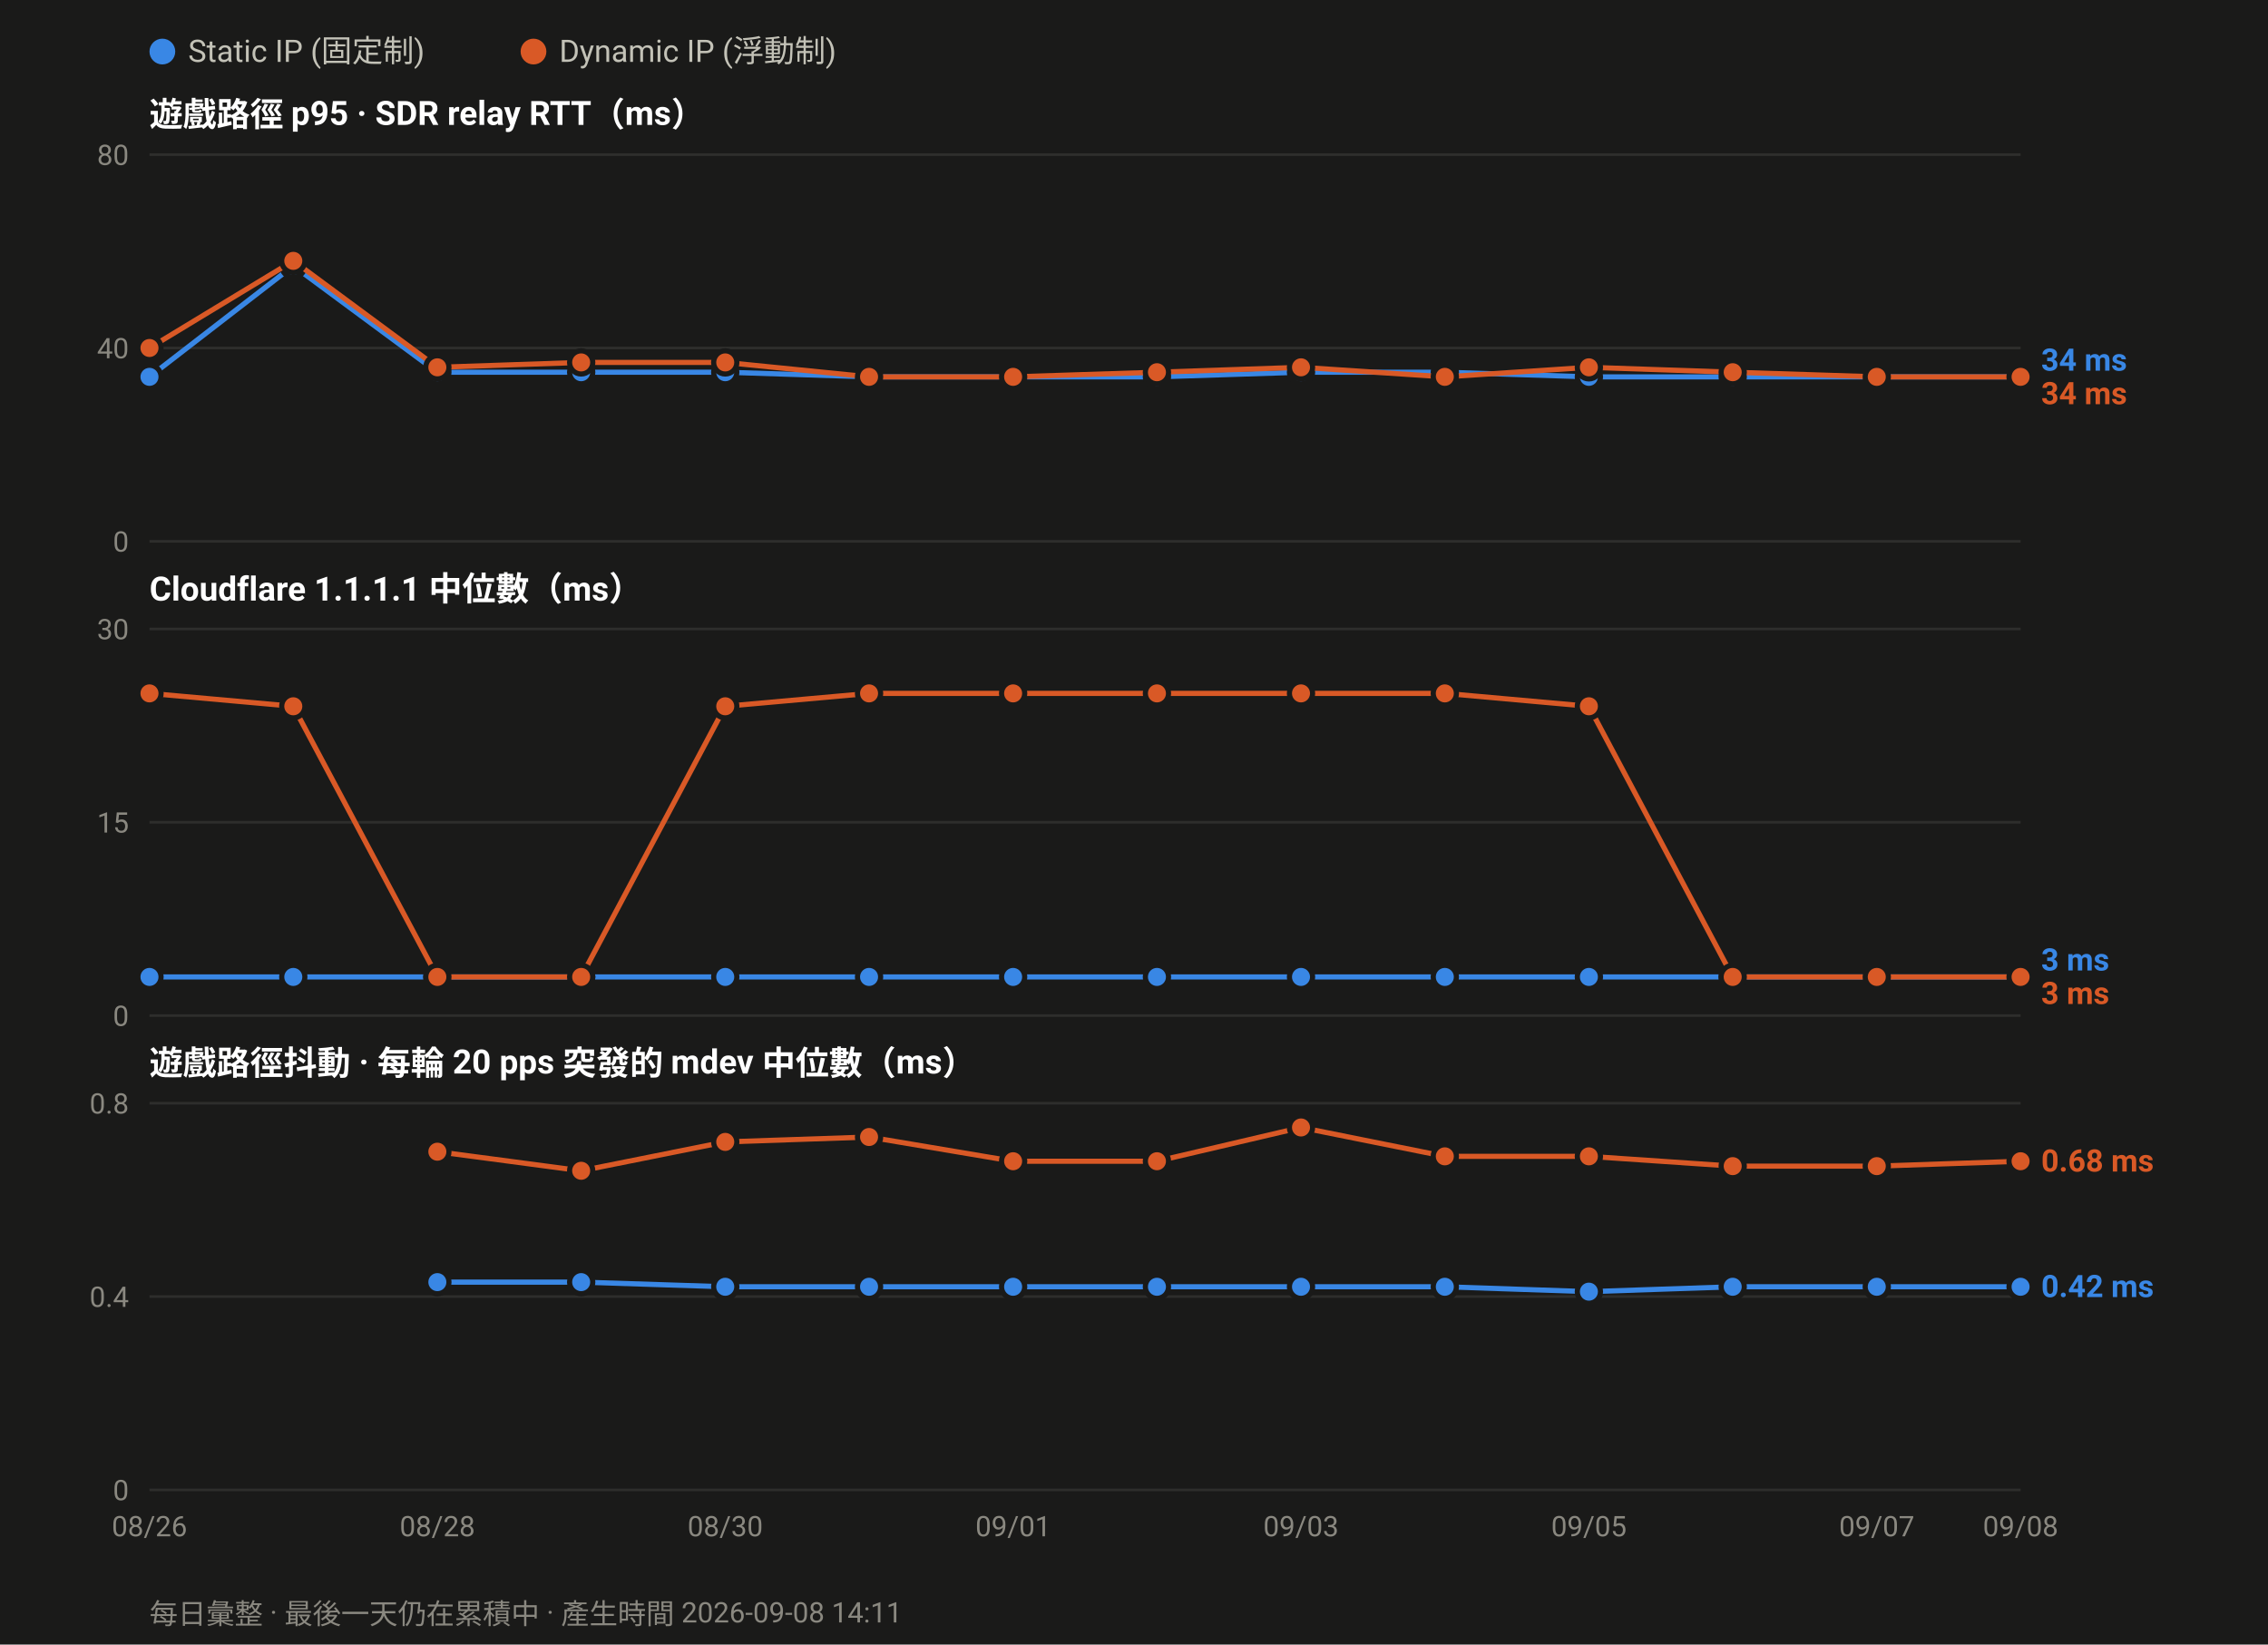
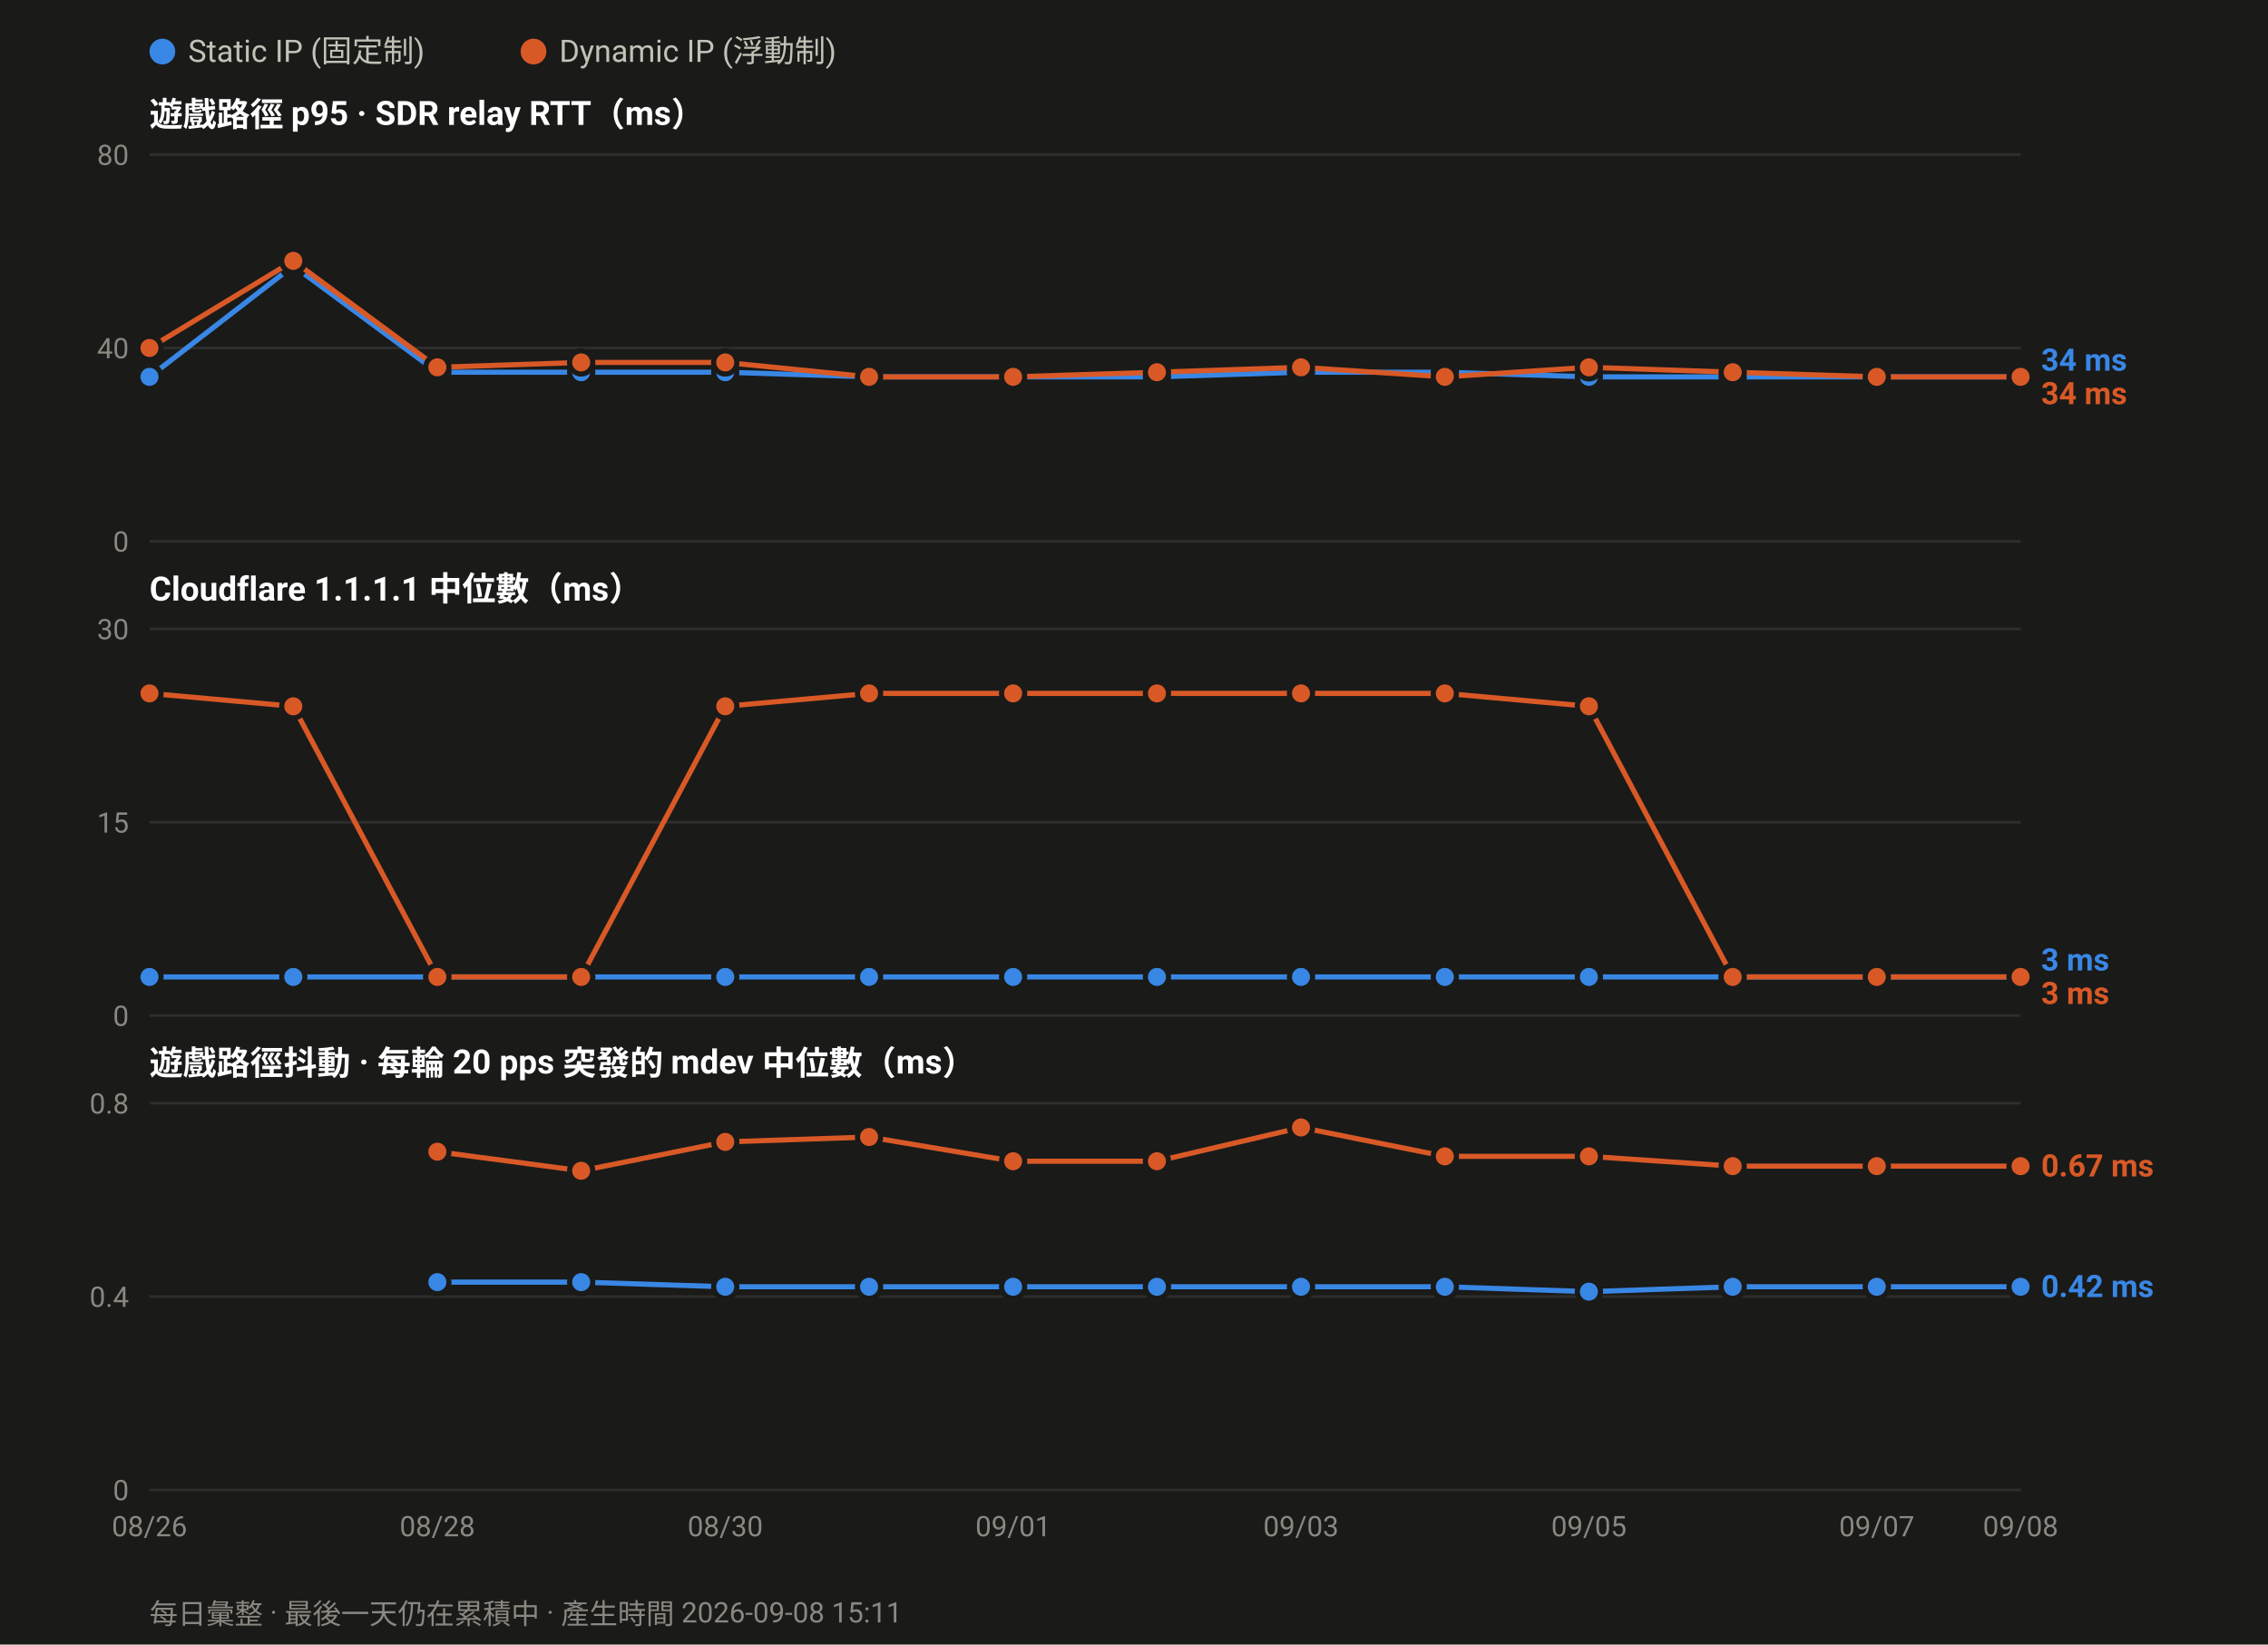
<svg xmlns="http://www.w3.org/2000/svg" width="880" height="638" viewBox="0 0 880 638" font-family="ui-sans-serif,-apple-system,Segoe UI,Roboto,Helvetica,Arial,sans-serif">
  <rect width="880" height="638" fill="#1a1a19" />
  <circle cx="63.0" cy="20" r="5" fill="#3987e5" />
  <text x="73.0" y="24" font-size="12" fill="#c3c2b7">Static IP (固定制)</text>
  <circle cx="207.0" cy="20" r="5" fill="#d95926" />
  <text x="217.0" y="24" font-size="12" fill="#c3c2b7">Dynamic IP (浮動制)</text>
  <text x="58" y="49.0" font-size="13" font-weight="600" fill="#ffffff">遊戲路徑 p95 · SDR relay RTT（ms）</text>
  <line x1="58" y1="210.0" x2="784.0" y2="210.0" stroke="#2e2e2c" stroke-width="1" />
  <text x="50" y="214.0" font-size="11" text-anchor="end" fill="#8a8880">0</text>
  <line x1="58" y1="135.0" x2="784.0" y2="135.0" stroke="#2e2e2c" stroke-width="1" />
  <text x="50" y="139.0" font-size="11" text-anchor="end" fill="#8a8880">40</text>
  <line x1="58" y1="60.0" x2="784.0" y2="60.0" stroke="#2e2e2c" stroke-width="1" />
  <text x="50" y="64.0" font-size="11" text-anchor="end" fill="#8a8880">80</text>
  <polyline fill="none" stroke="#3987e5" stroke-width="2" stroke-linejoin="round" points="58.0,146.2 113.8,103.1 169.7,144.4 225.5,144.4 281.4,144.4 337.2,146.2 393.1,146.2 448.9,146.2 504.8,144.4 560.6,144.4 616.5,146.2 672.3,146.2 728.2,146.2 784.0,146.2" />
  <circle cx="58.0" cy="146.2" r="4.5" fill="#3987e5" stroke="#1a1a19" stroke-width="2" />
  <circle cx="113.8" cy="103.1" r="4.5" fill="#3987e5" stroke="#1a1a19" stroke-width="2" />
  <circle cx="169.7" cy="144.4" r="4.5" fill="#3987e5" stroke="#1a1a19" stroke-width="2" />
  <circle cx="225.5" cy="144.4" r="4.5" fill="#3987e5" stroke="#1a1a19" stroke-width="2" />
  <circle cx="281.4" cy="144.4" r="4.5" fill="#3987e5" stroke="#1a1a19" stroke-width="2" />
  <circle cx="337.2" cy="146.2" r="4.5" fill="#3987e5" stroke="#1a1a19" stroke-width="2" />
  <circle cx="393.1" cy="146.2" r="4.5" fill="#3987e5" stroke="#1a1a19" stroke-width="2" />
  <circle cx="448.9" cy="146.2" r="4.5" fill="#3987e5" stroke="#1a1a19" stroke-width="2" />
  <circle cx="504.8" cy="144.4" r="4.5" fill="#3987e5" stroke="#1a1a19" stroke-width="2" />
  <circle cx="560.6" cy="144.4" r="4.5" fill="#3987e5" stroke="#1a1a19" stroke-width="2" />
  <circle cx="616.5" cy="146.2" r="4.5" fill="#3987e5" stroke="#1a1a19" stroke-width="2" />
  <circle cx="672.3" cy="146.2" r="4.5" fill="#3987e5" stroke="#1a1a19" stroke-width="2" />
  <circle cx="728.2" cy="146.2" r="4.5" fill="#3987e5" stroke="#1a1a19" stroke-width="2" />
  <circle cx="784.0" cy="146.2" r="4.5" fill="#3987e5" stroke="#1a1a19" stroke-width="2" />
  <polyline fill="none" stroke="#d95926" stroke-width="2" stroke-linejoin="round" points="58.0,135.0 113.8,101.2 169.7,142.5 225.5,140.6 281.4,140.6 337.2,146.2 393.1,146.2 448.9,144.4 504.8,142.5 560.6,146.2 616.5,142.5 672.3,144.4 728.2,146.2 784.0,146.2" />
  <circle cx="58.0" cy="135.0" r="4.5" fill="#d95926" stroke="#1a1a19" stroke-width="2" />
  <circle cx="113.8" cy="101.2" r="4.5" fill="#d95926" stroke="#1a1a19" stroke-width="2" />
  <circle cx="169.7" cy="142.5" r="4.5" fill="#d95926" stroke="#1a1a19" stroke-width="2" />
  <circle cx="225.5" cy="140.6" r="4.5" fill="#d95926" stroke="#1a1a19" stroke-width="2" />
  <circle cx="281.4" cy="140.6" r="4.5" fill="#d95926" stroke="#1a1a19" stroke-width="2" />
  <circle cx="337.2" cy="146.2" r="4.5" fill="#d95926" stroke="#1a1a19" stroke-width="2" />
  <circle cx="393.1" cy="146.2" r="4.5" fill="#d95926" stroke="#1a1a19" stroke-width="2" />
  <circle cx="448.9" cy="144.4" r="4.5" fill="#d95926" stroke="#1a1a19" stroke-width="2" />
  <circle cx="504.8" cy="142.5" r="4.5" fill="#d95926" stroke="#1a1a19" stroke-width="2" />
  <circle cx="560.6" cy="146.2" r="4.5" fill="#d95926" stroke="#1a1a19" stroke-width="2" />
  <circle cx="616.5" cy="142.5" r="4.5" fill="#d95926" stroke="#1a1a19" stroke-width="2" />
  <circle cx="672.3" cy="144.4" r="4.5" fill="#d95926" stroke="#1a1a19" stroke-width="2" />
  <circle cx="728.2" cy="146.2" r="4.5" fill="#d95926" stroke="#1a1a19" stroke-width="2" />
  <circle cx="784.0" cy="146.2" r="4.5" fill="#d95926" stroke="#1a1a19" stroke-width="2" />
  <text x="792.0" y="143.8" font-size="12" font-weight="600" fill="#3987e5">34 ms</text>
  <text x="792.0" y="156.8" font-size="12" font-weight="600" fill="#d95926">34 ms</text>
  <text x="58" y="233.0" font-size="13" font-weight="600" fill="#ffffff">Cloudflare 1.1.1.1 中位數（ms）</text>
  <line x1="58" y1="394.0" x2="784.0" y2="394.0" stroke="#2e2e2c" stroke-width="1" />
  <text x="50" y="398.0" font-size="11" text-anchor="end" fill="#8a8880">0</text>
  <line x1="58" y1="319.0" x2="784.0" y2="319.0" stroke="#2e2e2c" stroke-width="1" />
  <text x="50" y="323.0" font-size="11" text-anchor="end" fill="#8a8880">15</text>
  <line x1="58" y1="244.0" x2="784.0" y2="244.0" stroke="#2e2e2c" stroke-width="1" />
  <text x="50" y="248.0" font-size="11" text-anchor="end" fill="#8a8880">30</text>
  <polyline fill="none" stroke="#3987e5" stroke-width="2" stroke-linejoin="round" points="58.0,379.0 113.8,379.0 169.7,379.0 225.5,379.0 281.4,379.0 337.2,379.0 393.1,379.0 448.9,379.0 504.8,379.0 560.6,379.0 616.5,379.0 672.3,379.0 728.2,379.0 784.0,379.0" />
  <circle cx="58.0" cy="379.0" r="4.5" fill="#3987e5" stroke="#1a1a19" stroke-width="2" />
  <circle cx="113.8" cy="379.0" r="4.5" fill="#3987e5" stroke="#1a1a19" stroke-width="2" />
  <circle cx="169.7" cy="379.0" r="4.5" fill="#3987e5" stroke="#1a1a19" stroke-width="2" />
  <circle cx="225.5" cy="379.0" r="4.5" fill="#3987e5" stroke="#1a1a19" stroke-width="2" />
  <circle cx="281.4" cy="379.0" r="4.5" fill="#3987e5" stroke="#1a1a19" stroke-width="2" />
  <circle cx="337.2" cy="379.0" r="4.5" fill="#3987e5" stroke="#1a1a19" stroke-width="2" />
  <circle cx="393.1" cy="379.0" r="4.5" fill="#3987e5" stroke="#1a1a19" stroke-width="2" />
  <circle cx="448.9" cy="379.0" r="4.5" fill="#3987e5" stroke="#1a1a19" stroke-width="2" />
  <circle cx="504.8" cy="379.0" r="4.5" fill="#3987e5" stroke="#1a1a19" stroke-width="2" />
  <circle cx="560.6" cy="379.0" r="4.5" fill="#3987e5" stroke="#1a1a19" stroke-width="2" />
  <circle cx="616.5" cy="379.0" r="4.5" fill="#3987e5" stroke="#1a1a19" stroke-width="2" />
  <circle cx="672.3" cy="379.0" r="4.5" fill="#3987e5" stroke="#1a1a19" stroke-width="2" />
  <circle cx="728.2" cy="379.0" r="4.5" fill="#3987e5" stroke="#1a1a19" stroke-width="2" />
  <circle cx="784.0" cy="379.0" r="4.5" fill="#3987e5" stroke="#1a1a19" stroke-width="2" />
  <polyline fill="none" stroke="#d95926" stroke-width="2" stroke-linejoin="round" points="58.0,269.0 113.8,274.0 169.7,379.0 225.5,379.0 281.4,274.0 337.2,269.0 393.1,269.0 448.9,269.0 504.8,269.0 560.6,269.0 616.5,274.0 672.3,379.0 728.2,379.0 784.0,379.0" />
  <circle cx="58.0" cy="269.0" r="4.5" fill="#d95926" stroke="#1a1a19" stroke-width="2" />
  <circle cx="113.8" cy="274.0" r="4.5" fill="#d95926" stroke="#1a1a19" stroke-width="2" />
  <circle cx="169.7" cy="379.0" r="4.5" fill="#d95926" stroke="#1a1a19" stroke-width="2" />
  <circle cx="225.5" cy="379.0" r="4.5" fill="#d95926" stroke="#1a1a19" stroke-width="2" />
  <circle cx="281.4" cy="274.0" r="4.5" fill="#d95926" stroke="#1a1a19" stroke-width="2" />
  <circle cx="337.2" cy="269.0" r="4.5" fill="#d95926" stroke="#1a1a19" stroke-width="2" />
  <circle cx="393.1" cy="269.0" r="4.5" fill="#d95926" stroke="#1a1a19" stroke-width="2" />
  <circle cx="448.9" cy="269.0" r="4.5" fill="#d95926" stroke="#1a1a19" stroke-width="2" />
  <circle cx="504.8" cy="269.0" r="4.5" fill="#d95926" stroke="#1a1a19" stroke-width="2" />
  <circle cx="560.6" cy="269.0" r="4.5" fill="#d95926" stroke="#1a1a19" stroke-width="2" />
  <circle cx="616.5" cy="274.0" r="4.5" fill="#d95926" stroke="#1a1a19" stroke-width="2" />
  <circle cx="672.3" cy="379.0" r="4.5" fill="#d95926" stroke="#1a1a19" stroke-width="2" />
  <circle cx="728.2" cy="379.0" r="4.5" fill="#d95926" stroke="#1a1a19" stroke-width="2" />
  <circle cx="784.0" cy="379.0" r="4.5" fill="#d95926" stroke="#1a1a19" stroke-width="2" />
  <text x="792.0" y="376.5" font-size="12" font-weight="600" fill="#3987e5">3 ms</text>
  <text x="792.0" y="389.5" font-size="12" font-weight="600" fill="#d95926">3 ms</text>
  <text x="58" y="417.0" font-size="13" font-weight="600" fill="#ffffff">遊戲路徑抖動 · 每輪 20 pps 突發的 mdev 中位數（ms）</text>
  <line x1="58" y1="578.0" x2="784.0" y2="578.0" stroke="#2e2e2c" stroke-width="1" />
  <text x="50" y="582.0" font-size="11" text-anchor="end" fill="#8a8880">0</text>
  <line x1="58" y1="503.0" x2="784.0" y2="503.0" stroke="#2e2e2c" stroke-width="1" />
  <text x="50" y="507.0" font-size="11" text-anchor="end" fill="#8a8880">0.4</text>
  <line x1="58" y1="428.0" x2="784.0" y2="428.0" stroke="#2e2e2c" stroke-width="1" />
  <text x="50" y="432.0" font-size="11" text-anchor="end" fill="#8a8880">0.8</text>
  <polyline fill="none" stroke="#3987e5" stroke-width="2" stroke-linejoin="round" points="169.7,497.4 225.5,497.4 281.4,499.2 337.2,499.2 393.1,499.2 448.9,499.2 504.8,499.2 560.6,499.2 616.5,501.1 672.3,499.2 728.2,499.2 784.0,499.2" />
  <circle cx="169.7" cy="497.4" r="4.5" fill="#3987e5" stroke="#1a1a19" stroke-width="2" />
  <circle cx="225.5" cy="497.4" r="4.5" fill="#3987e5" stroke="#1a1a19" stroke-width="2" />
  <circle cx="281.4" cy="499.2" r="4.5" fill="#3987e5" stroke="#1a1a19" stroke-width="2" />
  <circle cx="337.2" cy="499.2" r="4.5" fill="#3987e5" stroke="#1a1a19" stroke-width="2" />
  <circle cx="393.1" cy="499.2" r="4.5" fill="#3987e5" stroke="#1a1a19" stroke-width="2" />
  <circle cx="448.9" cy="499.2" r="4.5" fill="#3987e5" stroke="#1a1a19" stroke-width="2" />
  <circle cx="504.8" cy="499.2" r="4.5" fill="#3987e5" stroke="#1a1a19" stroke-width="2" />
  <circle cx="560.6" cy="499.2" r="4.5" fill="#3987e5" stroke="#1a1a19" stroke-width="2" />
  <circle cx="616.5" cy="501.1" r="4.5" fill="#3987e5" stroke="#1a1a19" stroke-width="2" />
  <circle cx="672.3" cy="499.2" r="4.5" fill="#3987e5" stroke="#1a1a19" stroke-width="2" />
  <circle cx="728.2" cy="499.2" r="4.5" fill="#3987e5" stroke="#1a1a19" stroke-width="2" />
  <circle cx="784.0" cy="499.2" r="4.5" fill="#3987e5" stroke="#1a1a19" stroke-width="2" />
-   <polyline fill="none" stroke="#d95926" stroke-width="2" stroke-linejoin="round" points="169.7,446.8 225.5,454.2 281.4,443.0 337.2,441.1 393.1,450.5 448.9,450.5 504.8,437.4 560.6,448.6 616.5,448.6 672.3,452.4 728.2,452.4 784.0,450.5" />
+   <polyline fill="none" stroke="#d95926" stroke-width="2" stroke-linejoin="round" points="169.7,446.8 225.5,454.2 281.4,443.0 337.2,441.1 393.1,450.5 448.9,450.5 504.8,437.4 560.6,448.6 616.5,448.6 672.3,452.4 728.2,452.4 784.0,452.4" />
  <circle cx="169.7" cy="446.8" r="4.5" fill="#d95926" stroke="#1a1a19" stroke-width="2" />
  <circle cx="225.5" cy="454.2" r="4.5" fill="#d95926" stroke="#1a1a19" stroke-width="2" />
  <circle cx="281.4" cy="443.0" r="4.5" fill="#d95926" stroke="#1a1a19" stroke-width="2" />
  <circle cx="337.2" cy="441.1" r="4.5" fill="#d95926" stroke="#1a1a19" stroke-width="2" />
  <circle cx="393.1" cy="450.5" r="4.5" fill="#d95926" stroke="#1a1a19" stroke-width="2" />
  <circle cx="448.9" cy="450.5" r="4.5" fill="#d95926" stroke="#1a1a19" stroke-width="2" />
  <circle cx="504.8" cy="437.4" r="4.5" fill="#d95926" stroke="#1a1a19" stroke-width="2" />
  <circle cx="560.6" cy="448.6" r="4.5" fill="#d95926" stroke="#1a1a19" stroke-width="2" />
  <circle cx="616.5" cy="448.6" r="4.5" fill="#d95926" stroke="#1a1a19" stroke-width="2" />
  <circle cx="672.3" cy="452.4" r="4.5" fill="#d95926" stroke="#1a1a19" stroke-width="2" />
  <circle cx="728.2" cy="452.4" r="4.5" fill="#d95926" stroke="#1a1a19" stroke-width="2" />
-   <circle cx="784.0" cy="450.5" r="4.5" fill="#d95926" stroke="#1a1a19" stroke-width="2" />
-   <text x="792.0" y="454.5" font-size="12" font-weight="600" fill="#d95926">0.68 ms</text>
+   <circle cx="784.0" cy="452.4" r="4.5" fill="#d95926" stroke="#1a1a19" stroke-width="2" />
+   <text x="792.0" y="456.4" font-size="12" font-weight="600" fill="#d95926">0.67 ms</text>
  <text x="792.0" y="503.2" font-size="12" font-weight="600" fill="#3987e5">0.42 ms</text>
  <text x="58.0" y="596.0" font-size="11" text-anchor="middle" fill="#8a8880">08/26</text>
  <text x="169.7" y="596.0" font-size="11" text-anchor="middle" fill="#8a8880">08/28</text>
  <text x="281.4" y="596.0" font-size="11" text-anchor="middle" fill="#8a8880">08/30</text>
  <text x="393.1" y="596.0" font-size="11" text-anchor="middle" fill="#8a8880">09/01</text>
  <text x="504.8" y="596.0" font-size="11" text-anchor="middle" fill="#8a8880">09/03</text>
  <text x="616.5" y="596.0" font-size="11" text-anchor="middle" fill="#8a8880">09/05</text>
  <text x="728.2" y="596.0" font-size="11" text-anchor="middle" fill="#8a8880">09/07</text>
  <text x="784.0" y="596.0" font-size="11" text-anchor="middle" fill="#8a8880">09/08</text>
-   <text x="58" y="630" font-size="11" fill="#8a8880">每日彙整 · 最後一天仍在累積中 · 產生時間 2026-09-08 14:11</text>
+   <text x="58" y="630" font-size="11" fill="#8a8880">每日彙整 · 最後一天仍在累積中 · 產生時間 2026-09-08 15:11</text>
</svg>
